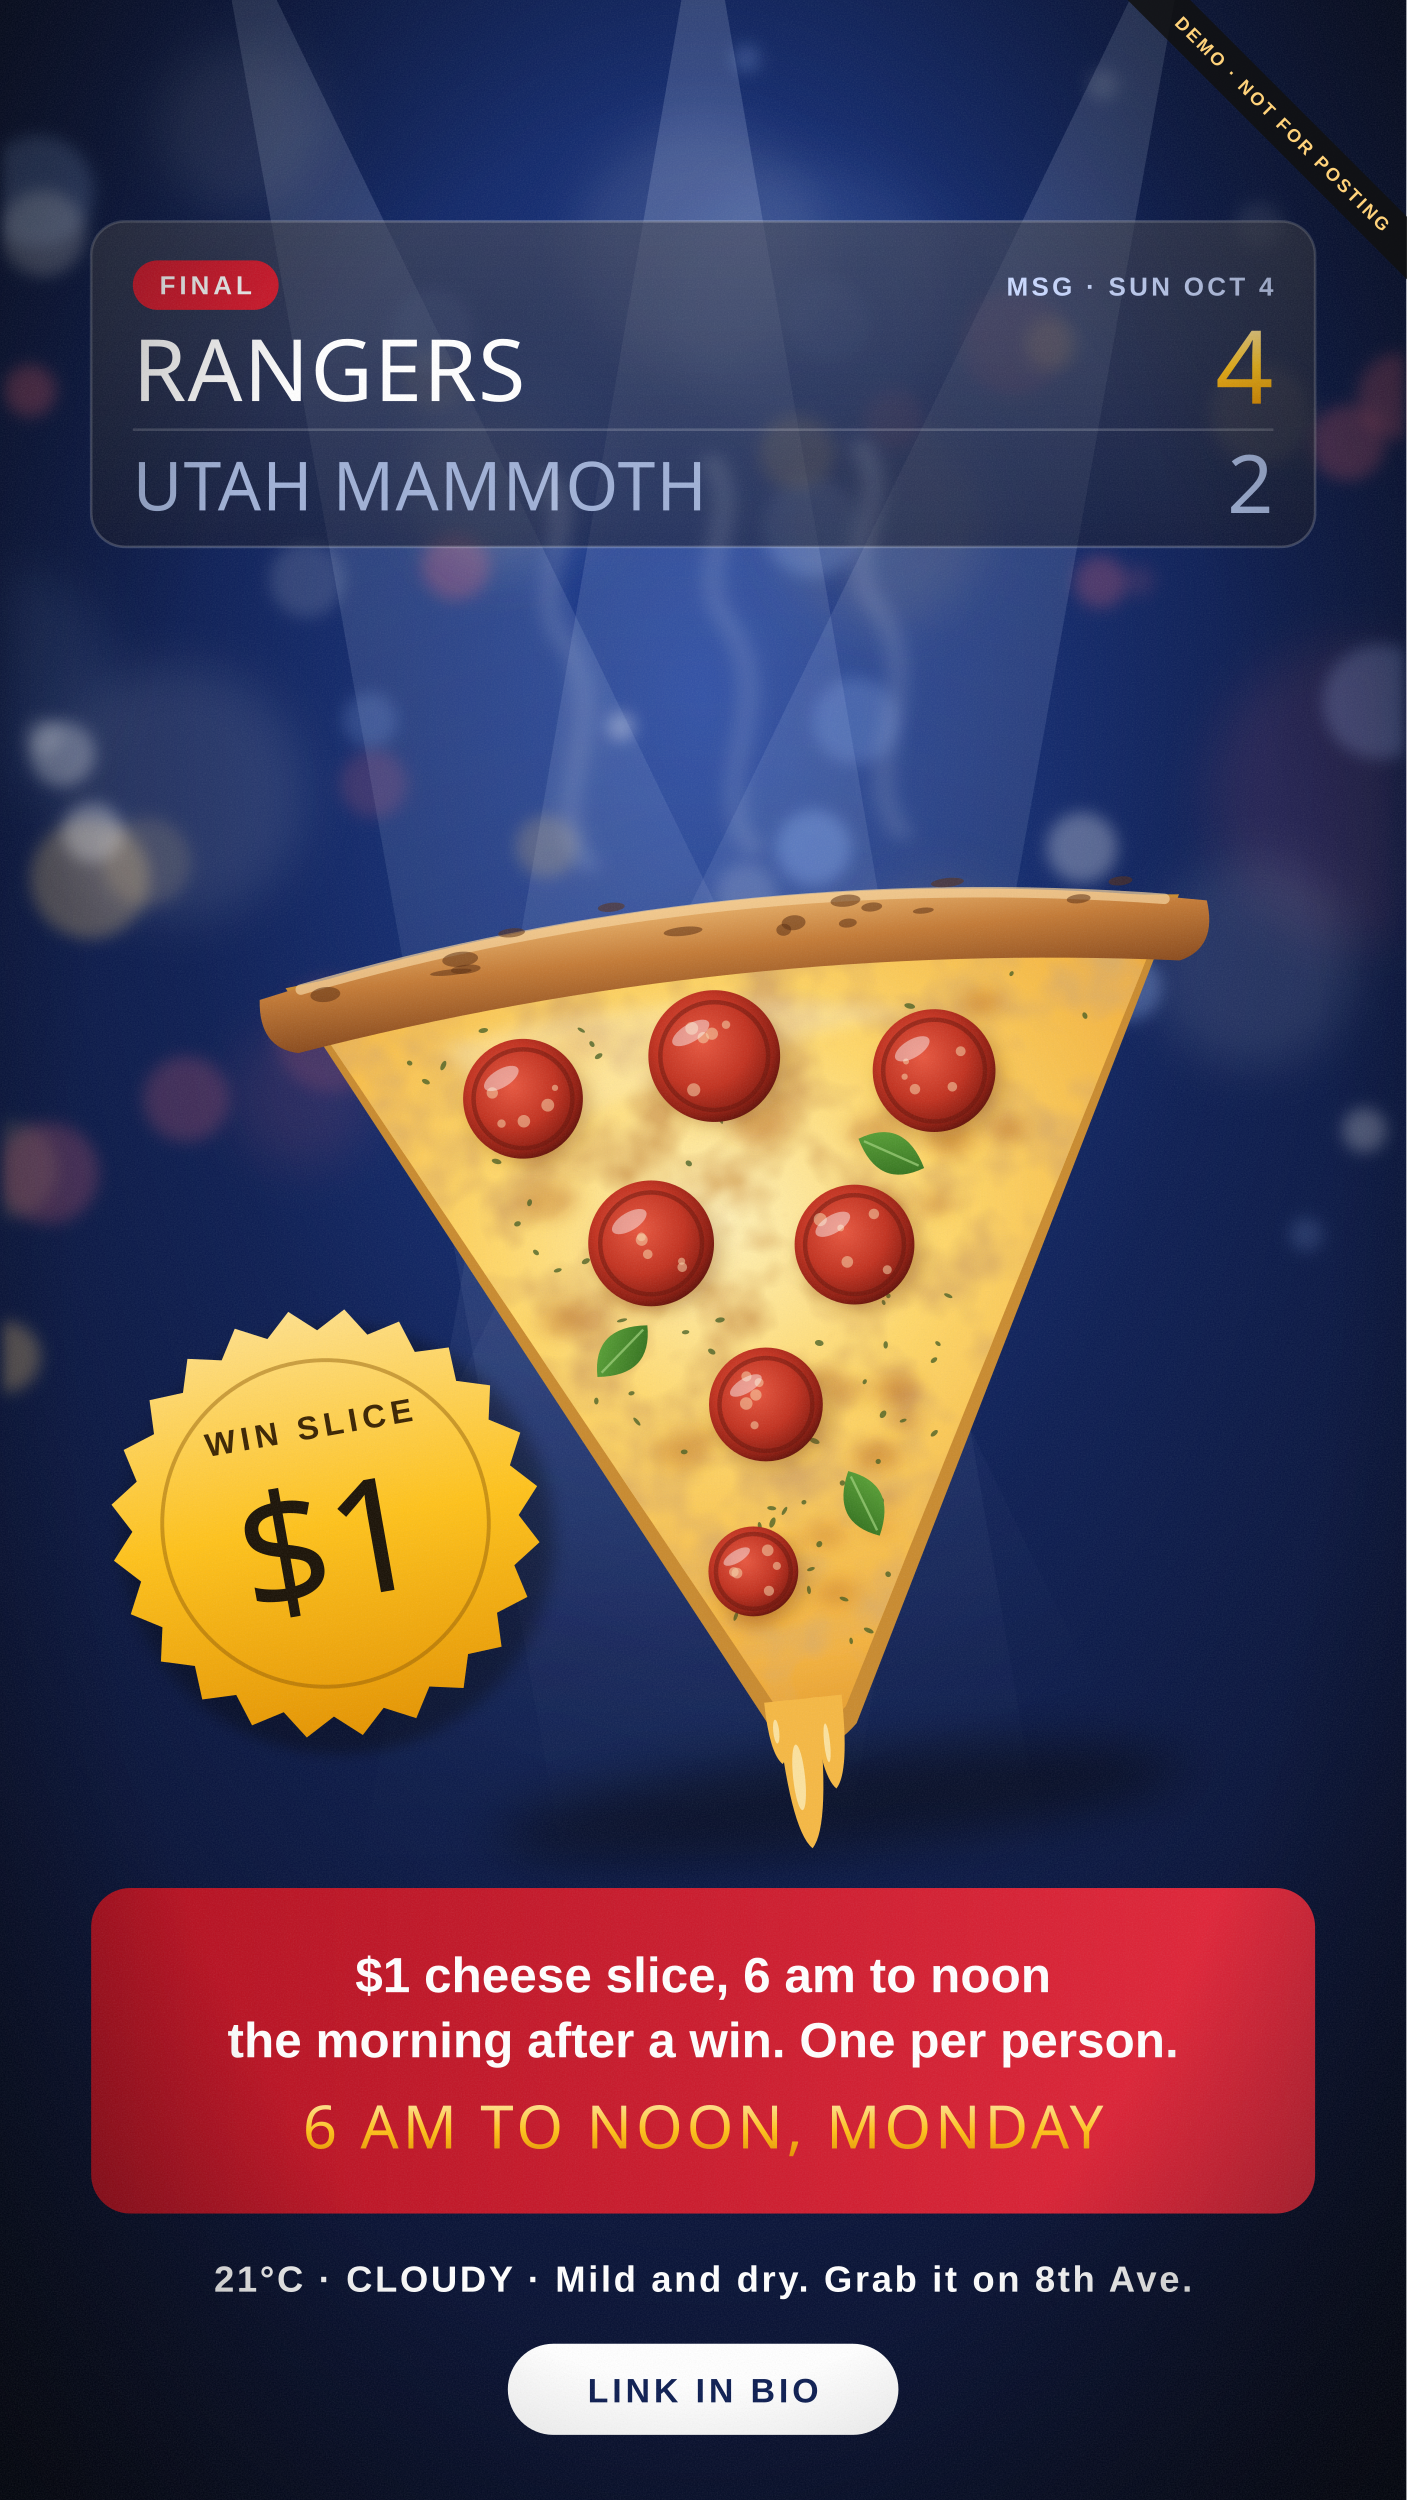
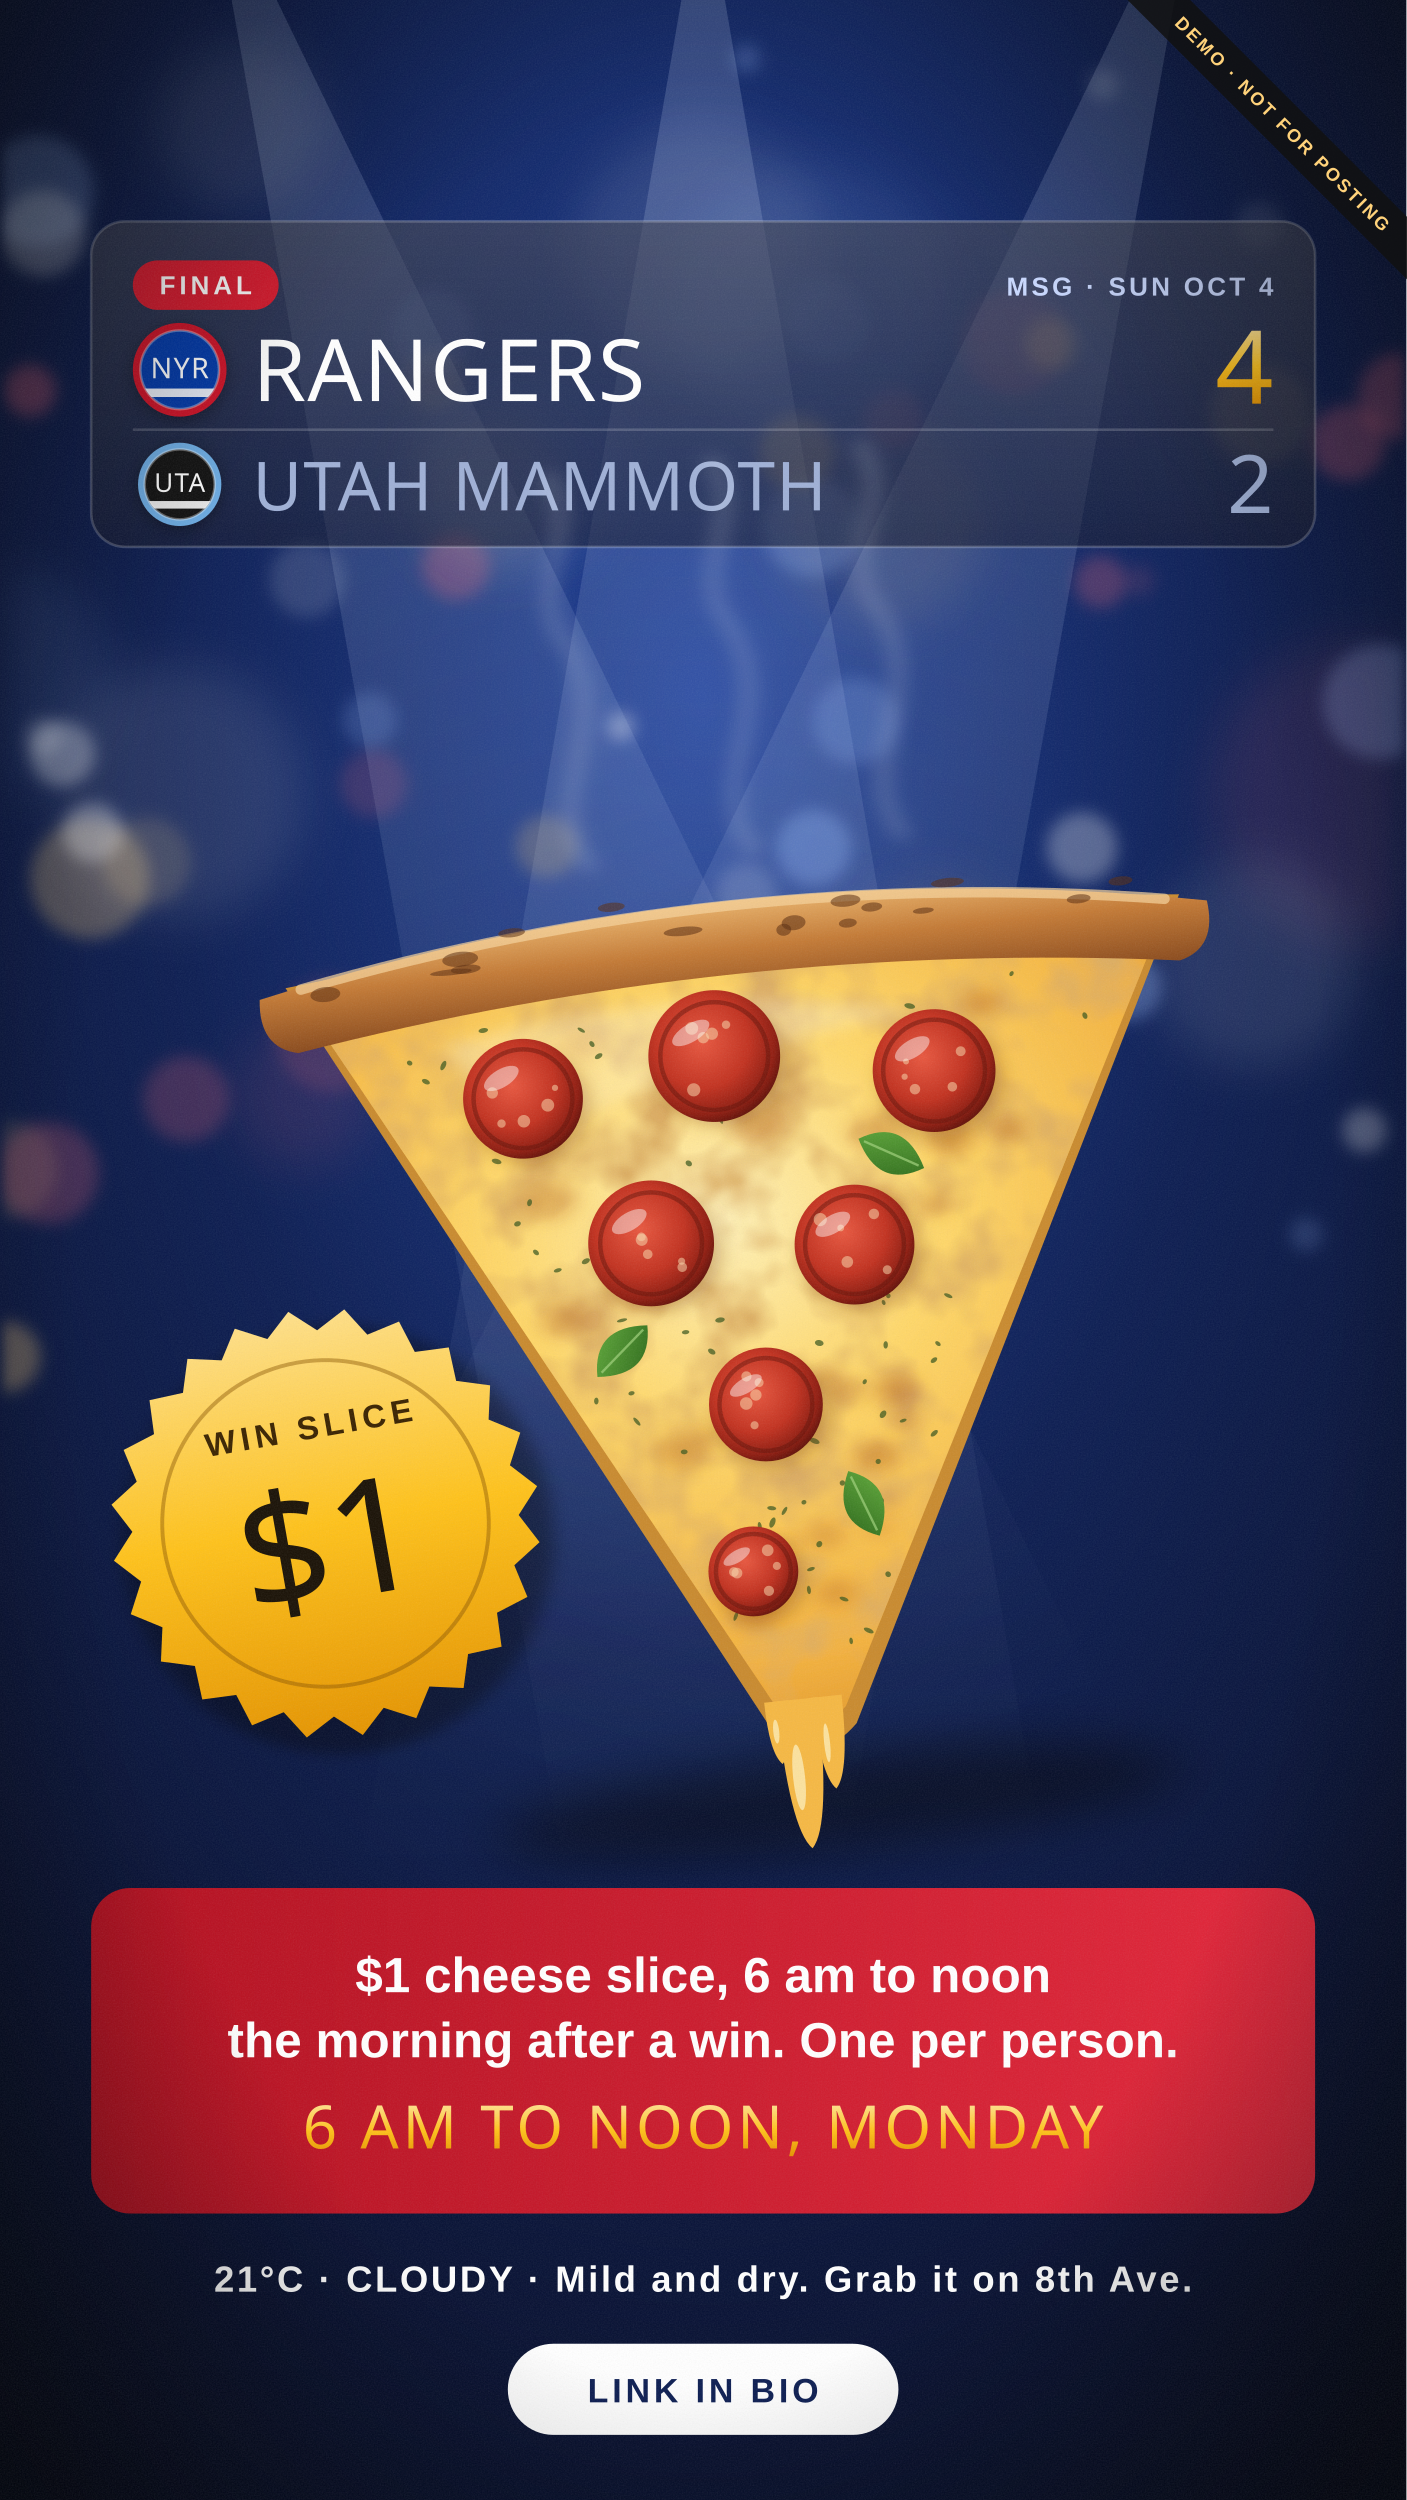
<svg xmlns="http://www.w3.org/2000/svg" viewBox="0 0 1080 1920" width="1080" height="1920">
  <style>@media (prefers-reduced-motion: no-preference){.drop{animation:drop 1s cubic-bezier(.2,.9,.3,1.15) both}.top{transform-box:fill-box;transform-origin:center;animation:land .45s cubic-bezier(.3,1.6,.5,1) both}.t0{animation-delay:1.00s}.t1{animation-delay:1.18s}.t2{animation-delay:1.36s}.t3{animation-delay:1.54s}.t4{animation-delay:1.72s}.t5{animation-delay:1.90s}.t6{animation-delay:2.08s}.b0{animation-delay:2.30s}.b1{animation-delay:2.45s}.b2{animation-delay:2.60s}.pop{animation:pop .6s 2.9s cubic-bezier(.3,1.6,.5,1) both, pulse 2.4s 3.6s ease-in-out infinite;transform-box:fill-box;transform-origin:center}.steam{animation:rise 3.2s ease-in-out infinite}.bk{animation:twinkle 3.5s ease-in-out infinite}.offer{animation:fadeup .7s 3.3s ease-out both}@keyframes drop{from{transform:translateY(-320px);opacity:0}to{transform:none;opacity:1}}@keyframes land{from{transform:translateY(-60px) scale(1.6);opacity:0}to{transform:none;opacity:1}}@keyframes pop{from{transform:scale(.3) rotate(-30deg);opacity:0}to{transform:none;opacity:1}}@keyframes pulse{0%,100%{transform:none}50%{transform:scale(1.06)}}@keyframes rise{0%{transform:translateY(20px);opacity:0}40%{opacity:1}100%{transform:translateY(-60px);opacity:0}}@keyframes twinkle{0%,100%{opacity:.12}50%{opacity:.4}}@keyframes fadeup{from{transform:translateY(40px);opacity:0}to{transform:none;opacity:1}}}</style>
  <defs>
    <radialGradient id="night" cx="50%" cy="28%" r="85%">
      <stop offset="0" stop-color="#1d3f9a" />
      <stop offset=".45" stop-color="#0c1d52" />
      <stop offset="1" stop-color="#03081c" />
    </radialGradient>
    <radialGradient id="vignette" cx="50%" cy="50%" r="75%">
      <stop offset=".6" stop-color="#000" stop-opacity="0" />
      <stop offset="1" stop-color="#000" stop-opacity=".65" />
    </radialGradient>
    <linearGradient id="beam" x1="0" y1="0" x2="0" y2="1">
      <stop offset="0" stop-color="#cfe0ff" stop-opacity=".35" />
      <stop offset="1" stop-color="#cfe0ff" stop-opacity="0" />
    </linearGradient>
    <filter id="blur18" x="-50%" y="-50%" width="200%" height="200%">
      <feGaussianBlur stdDeviation="18" />
    </filter>
    <filter id="blur6" x="-50%" y="-50%" width="200%" height="200%">
      <feGaussianBlur stdDeviation="6" />
    </filter>
    <filter id="grain" x="0" y="0" width="100%" height="100%">
      <feTurbulence type="fractalNoise" baseFrequency=".9" numOctaves="2" seed="3" result="n" />
      <feColorMatrix type="saturate" values="0" />
      <feComponentTransfer>
        <feFuncA type="linear" slope=".09" />
      </feComponentTransfer>
    </filter>
    <radialGradient id="cheese" cx="45%" cy="35%" r="75%">
      <stop offset="0" stop-color="#fff1b8" />
      <stop offset=".35" stop-color="#ffd768" />
      <stop offset=".75" stop-color="#f4b23d" />
      <stop offset="1" stop-color="#d98a22" />
    </radialGradient>
    <filter id="mottle" x="-10%" y="-10%" width="120%" height="120%">
      <feTurbulence type="fractalNoise" baseFrequency=".022" numOctaves="3" seed="11" result="t" />
      <feColorMatrix in="t" type="matrix" values="0 0 0 0 .72  0 0 0 0 .42  0 0 0 0 .12  0 0 0 -2.6 1.55" result="spots" />
      <feComposite in="spots" in2="SourceGraphic" operator="in" result="s" />
      <feMerge>
        <feMergeNode in="SourceGraphic" />
        <feMergeNode in="s" />
      </feMerge>
    </filter>
    <filter id="gloss" x="-10%" y="-10%" width="120%" height="120%">
      <feGaussianBlur in="SourceAlpha" stdDeviation="6" result="b" />
      <feSpecularLighting in="b" surfaceScale="5" specularConstant=".8" specularExponent="22" lighting-color="#fff6d8" result="spec">
        <fePointLight x="380" y="-200" z="420" />
      </feSpecularLighting>
      <feComposite in="spec" in2="SourceAlpha" operator="in" result="specIn" />
      <feComposite in="SourceGraphic" in2="specIn" operator="arithmetic" k1="0" k2="1" k3=".55" k4="0" />
    </filter>
    <radialGradient id="pep" cx="42%" cy="38%" r="65%">
      <stop offset="0" stop-color="#e8573f" />
      <stop offset=".55" stop-color="#c2311f" />
      <stop offset=".85" stop-color="#8f1c10" />
      <stop offset="1" stop-color="#5e0f07" />
    </radialGradient>
    <linearGradient id="basil" x1="0" y1="0" x2="1" y2="1">
      <stop offset="0" stop-color="#5fa83a" />
      <stop offset="1" stop-color="#2d6a1a" />
    </linearGradient>
    <linearGradient id="crust" x1="0" y1="0" x2="0" y2="1">
      <stop offset="0" stop-color="#e9b26a" />
      <stop offset=".45" stop-color="#c47a35" />
      <stop offset="1" stop-color="#8a4a1c" />
    </linearGradient>
    <linearGradient id="panel" x1="0" y1="0" x2="0" y2="1">
      <stop offset="0" stop-color="#ffffff" stop-opacity=".16" />
      <stop offset="1" stop-color="#ffffff" stop-opacity=".04" />
    </linearGradient>
    <linearGradient id="gold" x1="0" y1="0" x2="0" y2="1">
      <stop offset="0" stop-color="#ffe08a" />
      <stop offset=".5" stop-color="#ffc21a" />
      <stop offset="1" stop-color="#e59400" />
    </linearGradient>
    <linearGradient id="redband" x1="0" y1="0" x2="1" y2="0">
      <stop offset="0" stop-color="#b30f1f" />
      <stop offset="1" stop-color="#e3263a" />
    </linearGradient>
  </defs>
  <rect width="1080" height="1920" fill="url(#night)" />
  <polygon points="179.4,-10 209.4,-10 410.4,1440.0 -21.6,1440.0" fill="url(#beam)" opacity=".55" transform="rotate(-18 194.4 0)" />
  <polygon points="525.0,-10 555.0,-10 804.0,1440.0 276.0,1440.0" fill="url(#beam)" opacity=".55" transform="rotate(0 540.0 0)" />
  <polygon points="870.6,-10 900.6,-10 1101.6,1440.0 669.6,1440.0" fill="url(#beam)" opacity=".55" transform="rotate(18 885.6 0)" />
  <circle class="bk" style="animation-delay:1.2s" cx="236" cy="445" r="29" fill="#ffffff" opacity="0.14" filter="url(#blur6)" />
  <circle class="bk" style="animation-delay:2.7s" cx="1048" cy="868" r="17" fill="#ffffff" opacity="0.27" filter="url(#blur6)" />
  <circle class="bk" style="animation-delay:2.5s" cx="350" cy="435" r="26" fill="#ff6b7a" opacity="0.26" filter="url(#blur6)" />
  <circle class="bk" style="animation-delay:1.1s" cx="333" cy="292" r="24" fill="#ffd27a" opacity="0.14" filter="url(#blur6)" />
  <circle class="bk" style="animation-delay:1.3s" cx="4" cy="1042" r="27" fill="#ffd27a" opacity="0.31" filter="url(#blur6)" />
  <circle class="bk" style="animation-delay:1.1s" cx="875" cy="446" r="12" fill="#ff6b7a" opacity="0.12" filter="url(#blur6)" />
  <circle class="bk" style="animation-delay:1.9s" cx="477" cy="558" r="11" fill="#ffffff" opacity="0.33" filter="url(#blur6)" />
  <circle class="bk" style="animation-delay:2.3s" cx="339" cy="771" r="13" fill="#ffd27a" opacity="0.26" filter="url(#blur6)" />
  <circle class="bk" style="animation-delay:1.8s" cx="847" cy="65" r="12" fill="#ffffff" opacity="0.15" filter="url(#blur6)" />
  <circle class="bk" style="animation-delay:2.7s" cx="1060" cy="539" r="44" fill="#9cc0ff" opacity="0.27" filter="url(#blur6)" />
  <circle class="bk" style="animation-delay:1.8s" cx="779" cy="263" r="40" fill="#ff6b7a" opacity="0.14" filter="url(#blur6)" />
  <circle class="bk" style="animation-delay:0.4s" cx="968" cy="318" r="39" fill="#ffd27a" opacity="0.15" filter="url(#blur6)" />
  <circle class="bk" style="animation-delay:0.1s" cx="284" cy="553" r="21" fill="#9cc0ff" opacity="0.20" filter="url(#blur6)" />
  <circle class="bk" style="animation-delay:1.1s" cx="687" cy="321" r="22" fill="#ff6b7a" opacity="0.13" filter="url(#blur6)" />
  <circle class="bk" style="animation-delay:2.6s" cx="573" cy="686" r="23" fill="#ffffff" opacity="0.16" filter="url(#blur6)" />
  <circle class="bk" style="animation-delay:1.1s" cx="579" cy="910" r="37" fill="#ffd27a" opacity="0.35" filter="url(#blur6)" />
  <circle class="bk" style="animation-delay:1.3s" cx="624" cy="405" r="38" fill="#9cc0ff" opacity="0.25" filter="url(#blur6)" />
  <circle class="bk" style="animation-delay:0.9s" cx="1035" cy="340" r="29" fill="#ff6b7a" opacity="0.28" filter="url(#blur6)" />
  <circle class="bk" style="animation-delay:1.9s" cx="807" cy="264" r="20" fill="#ffd27a" opacity="0.23" filter="url(#blur6)" />
  <circle class="bk" style="animation-delay:2.0s" cx="967" cy="173" r="18" fill="#ffffff" opacity="0.11" filter="url(#blur6)" />
  <circle class="bk" style="animation-delay:1.6s" cx="612" cy="347" r="29" fill="#ffd27a" opacity="0.25" filter="url(#blur6)" />
  <circle class="bk" style="animation-delay:1.4s" cx="636" cy="246" r="32" fill="#9cc0ff" opacity="0.10" filter="url(#blur6)" />
  <circle class="bk" style="animation-delay:0.2s" cx="866" cy="758" r="26" fill="#9cc0ff" opacity="0.32" filter="url(#blur6)" />
  <circle class="bk" style="animation-delay:0.0s" cx="845" cy="447" r="20" fill="#ff6b7a" opacity="0.25" filter="url(#blur6)" />
  <circle class="bk" style="animation-delay:1.5s" cx="625" cy="651" r="29" fill="#9cc0ff" opacity="0.33" filter="url(#blur6)" />
  <circle class="bk" style="animation-delay:0.7s" cx="48" cy="579" r="25" fill="#ffffff" opacity="0.33" filter="url(#blur6)" />
  <circle class="bk" style="animation-delay:0.6s" cx="113" cy="662" r="34" fill="#ffd27a" opacity="0.15" filter="url(#blur6)" />
  <circle class="bk" style="animation-delay:2.4s" cx="657" cy="554" r="33" fill="#9cc0ff" opacity="0.23" filter="url(#blur6)" />
  <circle class="bk" style="animation-delay:2.2s" cx="69" cy="675" r="46" fill="#ffd27a" opacity="0.28" filter="url(#blur6)" />
  <circle class="bk" style="animation-delay:1.4s" cx="7" cy="898" r="37" fill="#ffd27a" opacity="0.14" filter="url(#blur6)" />
  <circle class="bk" style="animation-delay:0.4s" cx="1076" cy="304" r="33" fill="#ff6b7a" opacity="0.28" filter="url(#blur6)" />
  <circle class="bk" style="animation-delay:2.4s" cx="287" cy="602" r="26" fill="#ff6b7a" opacity="0.17" filter="url(#blur6)" />
  <circle class="bk" style="animation-delay:1.5s" cx="1003" cy="948" r="13" fill="#9cc0ff" opacity="0.17" filter="url(#blur6)" />
  <circle class="bk" style="animation-delay:2.2s" cx="255" cy="795" r="44" fill="#ff6b7a" opacity="0.15" filter="url(#blur6)" />
  <circle class="bk" style="animation-delay:2.6s" cx="420" cy="650" r="24" fill="#ffd27a" opacity="0.22" filter="url(#blur6)" />
  <circle class="bk" style="animation-delay:2.9s" cx="573" cy="45" r="11" fill="#9cc0ff" opacity="0.24" filter="url(#blur6)" />
  <circle class="bk" style="animation-delay:0.2s" cx="332" cy="254" r="32" fill="#9cc0ff" opacity="0.14" filter="url(#blur6)" />
  <circle class="bk" style="animation-delay:1.0s" cx="29" cy="147" r="43" fill="#9cc0ff" opacity="0.28" filter="url(#blur6)" />
  <circle class="bk" style="animation-delay:0.1s" cx="33" cy="179" r="33" fill="#ffffff" opacity="0.28" filter="url(#blur6)" />
  <circle class="bk" style="animation-delay:2.5s" cx="71" cy="639" r="23" fill="#ffffff" opacity="0.32" filter="url(#blur6)" />
  <circle class="bk" style="animation-delay:0.7s" cx="816" cy="762" r="24" fill="#9cc0ff" opacity="0.13" filter="url(#blur6)" />
  <circle class="bk" style="animation-delay:1.9s" cx="37" cy="901" r="39" fill="#ff6b7a" opacity="0.22" filter="url(#blur6)" />
  <circle class="bk" style="animation-delay:0.9s" cx="143" cy="844" r="33" fill="#ff6b7a" opacity="0.21" filter="url(#blur6)" />
  <circle class="bk" style="animation-delay:2.1s" cx="23" cy="300" r="20" fill="#ff6b7a" opacity="0.33" filter="url(#blur6)" />
  <circle class="bk" style="animation-delay:0.9s" cx="831" cy="651" r="27" fill="#ffffff" opacity="0.30" filter="url(#blur6)" />
  <circle class="bk" style="animation-delay:1.4s" cx="34" cy="566" r="14" fill="#ffffff" opacity="0.23" filter="url(#blur6)" />
  <circle cx="234" cy="841" r="56" fill="#ff6b7a" opacity=".10" filter="url(#blur18)" />
  <circle cx="184" cy="97" r="64" fill="#ffffff" opacity=".10" filter="url(#blur18)" />
  <circle cx="5" cy="520" r="84" fill="#9cc0ff" opacity=".10" filter="url(#blur18)" />
  <circle cx="1045" cy="608" r="117" fill="#ff6b7a" opacity=".10" filter="url(#blur18)" />
  <circle cx="624" cy="233" r="107" fill="#9cc0ff" opacity=".10" filter="url(#blur18)" />
  <circle cx="538" cy="191" r="95" fill="#ffffff" opacity=".10" filter="url(#blur18)" />
  <circle cx="530" cy="952" r="89" fill="#ffffff" opacity=".10" filter="url(#blur18)" />
  <circle cx="678" cy="403" r="78" fill="#ffd27a" opacity=".10" filter="url(#blur18)" />
  <circle cx="963" cy="740" r="80" fill="#ffffff" opacity=".10" filter="url(#blur18)" />
  <circle cx="402" cy="358" r="80" fill="#9cc0ff" opacity=".10" filter="url(#blur18)" />
  <circle cx="410" cy="860" r="66" fill="#ffd27a" opacity=".10" filter="url(#blur18)" />
  <circle cx="137" cy="609" r="98" fill="#ffffff" opacity=".10" filter="url(#blur18)" />
  <circle cx="376" cy="378" r="61" fill="#ffd27a" opacity=".10" filter="url(#blur18)" />
  <circle cx="715" cy="737" r="62" fill="#ffd27a" opacity=".10" filter="url(#blur18)" />
  <g transform="translate(70 170)">
    <rect width="940" height="250" rx="26" fill="#050a1e" opacity=".55" />
    <rect width="940" height="250" rx="26" fill="url(#panel)" stroke="#ffffff" stroke-opacity=".22" stroke-width="2" />
    <rect x="32" y="30" width="112" height="38" rx="19" fill="#d7192d" />
    <text x="88" y="56" text-anchor="middle" font-family="'Helvetica Neue', Arial, sans-serif" font-size="20" font-weight="800" letter-spacing="3" fill="#fff">FINAL</text>
    <text x="908" y="57" text-anchor="end" font-family="'Helvetica Neue', Arial, sans-serif" font-size="20" font-weight="700" letter-spacing="2.5" fill="#c9d8ff">MSG · SUN OCT 4</text>
-     <text x="32" y="138" font-family="Impact, 'Arial Black', sans-serif" font-size="66" letter-spacing="1" fill="#ffffff">RANGERS</text>
+     <g>
+       <circle cx="68" cy="117" r="36" fill="#000" opacity=".35" filter="url(#blur6)" />
+       <circle cx="68" cy="114" r="36" fill="#CE1126" />
+       <circle cx="68" cy="114" r="30.2" fill="#0038A8" />
+       <clipPath id="clipNYR">
+         <circle cx="68" cy="114" r="30.2" />
+       </clipPath>
+       <rect x="32" y="128.4" width="72" height="6.5" fill="#ffffff" opacity=".9" clip-path="url(#clipNYR)" />
+       <circle cx="68" cy="114" r="30.2" fill="none" stroke="#fff" stroke-opacity=".35" stroke-width="2" />
+       <text x="68" y="120.5" text-anchor="middle" font-family="Impact, 'Arial Black', sans-serif" font-size="22" letter-spacing="1" fill="#fff">NYR</text>
+     </g>
+     <text x="124" y="138" font-family="Impact, 'Arial Black', sans-serif" font-size="66" letter-spacing="1" fill="#ffffff">RANGERS</text>
    <text x="908" y="140" text-anchor="end" font-family="Impact, 'Arial Black', sans-serif" font-size="78" fill="url(#gold)">4</text>
    <line x1="32" y1="160" x2="908" y2="160" stroke="#fff" stroke-opacity=".18" stroke-width="2" />
-     <text x="32" y="222" font-family="Impact, 'Arial Black', sans-serif" font-size="52" letter-spacing="1" fill="#9fb0d6">UTAH MAMMOTH</text>
+     <g>
+       <circle cx="68" cy="205" r="32" fill="#000" opacity=".35" filter="url(#blur6)" />
+       <circle cx="68" cy="202" r="32" fill="#6CACE4" />
+       <circle cx="68" cy="202" r="26.9" fill="#111111" />
+       <clipPath id="clipUTA">
+         <circle cx="68" cy="202" r="26.9" />
+       </clipPath>
+       <rect x="36" y="214.8" width="64" height="5.8" fill="#ffffff" opacity=".9" clip-path="url(#clipUTA)" />
+       <circle cx="68" cy="202" r="26.9" fill="none" stroke="#fff" stroke-opacity=".35" stroke-width="2" />
+       <text x="68" y="207.8" text-anchor="middle" font-family="Impact, 'Arial Black', sans-serif" font-size="20" letter-spacing="1" fill="#fff">UTA</text>
+     </g>
+     <text x="124" y="222" font-family="Impact, 'Arial Black', sans-serif" font-size="52" letter-spacing="1" fill="#9fb0d6">UTAH MAMMOTH</text>
    <text x="908" y="224" text-anchor="end" font-family="Impact, 'Arial Black', sans-serif" font-size="62" fill="#9fb0d6">2</text>
  </g>
  <g class="drop">
    <g transform="translate(560 700) rotate(-6) scale(1.15)">
      <ellipse cx="10" cy="600" rx="230" ry="34" fill="#000" opacity=".45" filter="url(#blur18)" />
      <path d="M-300,20 Q0,-10 300,20 L28,548 Q0,575 -28,548 Z" fill="#c98a2e" />
      <path d="M-288,34 Q0,8 288,34 L22,536 Q0,556 -22,536 Z" fill="url(#cheese)" filter="url(#mottle)" />
      <ellipse cx="-51" cy="346" rx="9" ry="6" fill="#b8661c" opacity="0.35" filter="url(#blur6)" />
      <ellipse cx="44" cy="327" rx="13" ry="9" fill="#b8661c" opacity="0.33" filter="url(#blur6)" />
      <ellipse cx="60" cy="372" rx="15" ry="10" fill="#b8661c" opacity="0.47" filter="url(#blur6)" />
      <ellipse cx="24" cy="460" rx="14" ry="10" fill="#b8661c" opacity="0.35" filter="url(#blur6)" />
      <ellipse cx="170" cy="164" rx="10" ry="7" fill="#b8661c" opacity="0.54" filter="url(#blur6)" />
      <ellipse cx="-33" cy="468" rx="15" ry="11" fill="#b8661c" opacity="0.31" filter="url(#blur6)" />
      <ellipse cx="-142" cy="130" rx="10" ry="7" fill="#b8661c" opacity="0.34" filter="url(#blur6)" />
      <ellipse cx="-140" cy="180" rx="19" ry="13" fill="#b8661c" opacity="0.33" filter="url(#blur6)" />
      <ellipse cx="-5" cy="424" rx="6" ry="4" fill="#b8661c" opacity="0.51" filter="url(#blur6)" />
      <ellipse cx="-83" cy="245" rx="20" ry="14" fill="#b8661c" opacity="0.34" filter="url(#blur6)" />
      <ellipse cx="-109" cy="79" rx="16" ry="11" fill="#b8661c" opacity="0.25" filter="url(#blur6)" />
      <ellipse cx="131" cy="167" rx="16" ry="11" fill="#b8661c" opacity="0.43" filter="url(#blur6)" />
      <ellipse cx="77" cy="329" rx="15" ry="11" fill="#b8661c" opacity="0.45" filter="url(#blur6)" />
      <ellipse cx="20" cy="421" rx="14" ry="10" fill="#b8661c" opacity="0.32" filter="url(#blur6)" />
      <ellipse cx="-147" cy="143" rx="12" ry="8" fill="#b8661c" opacity="0.33" filter="url(#blur6)" />
      <ellipse cx="81" cy="350" rx="9" ry="7" fill="#b8661c" opacity="0.37" filter="url(#blur6)" />
      <ellipse cx="-69" cy="355" rx="18" ry="13" fill="#b8661c" opacity="0.39" filter="url(#blur6)" />
      <ellipse cx="161" cy="78" rx="13" ry="9" fill="#b8661c" opacity="0.45" filter="url(#blur6)" />
      <ellipse cx="56" cy="419" rx="11" ry="7" fill="#b8661c" opacity="0.25" filter="url(#blur6)" />
      <ellipse cx="64" cy="403" rx="7" ry="5" fill="#b8661c" opacity="0.33" filter="url(#blur6)" />
      <ellipse cx="82" cy="157" rx="19" ry="14" fill="#b8661c" opacity="0.31" filter="url(#blur6)" />
      <ellipse cx="115" cy="209" rx="12" ry="9" fill="#b8661c" opacity="0.31" filter="url(#blur6)" />
      <ellipse cx="-138" cy="260" rx="17" ry="12" fill="#b8661c" opacity="0.36" filter="url(#blur6)" />
      <ellipse cx="81" cy="207" rx="12" ry="9" fill="#b8661c" opacity="0.55" filter="url(#blur6)" />
      <ellipse cx="5" cy="144" rx="19" ry="13" fill="#b8661c" opacity="0.47" filter="url(#blur6)" />
      <ellipse cx="32" cy="316" rx="10" ry="7" fill="#b8661c" opacity="0.36" filter="url(#blur6)" />
      <path d="M-288,34 Q0,8 288,34 L22,536 Q0,556 -22,536 Z" fill="#fff" opacity=".0" filter="url(#gloss)" />
      <path d="M-200,70 Q-40,40 120,80 Q-20,90 -150,140 Z" fill="#fff7d6" opacity=".35" filter="url(#blur6)" />
      <ellipse cx="-200.6" cy="82.4" rx="3.4" ry="1.6" fill="#3f5a1e" opacity=".75" transform="rotate(121 -200.6 82.4)" />
      <ellipse cx="-98.5" cy="313.2" rx="2.1" ry="1.4" fill="#3f5a1e" opacity=".75" transform="rotate(172 -98.5 313.2)" />
      <ellipse cx="42.5" cy="487.3" rx="3.5" ry="1.5" fill="#3f5a1e" opacity=".75" transform="rotate(30 42.5 487.3)" />
      <ellipse cx="-44.8" cy="468.6" rx="3.2" ry="1.2" fill="#3f5a1e" opacity=".75" transform="rotate(116 -44.8 468.6)" />
      <ellipse cx="60.6" cy="375.7" rx="1.8" ry="1.7" fill="#3f5a1e" opacity=".75" transform="rotate(150 60.6 375.7)" />
      <ellipse cx="-13.9" cy="408.9" rx="3.6" ry="1.8" fill="#3f5a1e" opacity=".75" transform="rotate(117 -13.9 408.9)" />
      <ellipse cx="-5.1" cy="402.0" rx="3.1" ry="1.2" fill="#3f5a1e" opacity=".75" transform="rotate(127 -5.1 402.0)" />
      <ellipse cx="99.8" cy="360.9" rx="2.9" ry="1.5" fill="#3f5a1e" opacity=".75" transform="rotate(145 99.8 360.9)" />
      <ellipse cx="-22.6" cy="410.5" rx="2.9" ry="1.3" fill="#3f5a1e" opacity=".75" transform="rotate(87 -22.6 410.5)" />
      <ellipse cx="-96.9" cy="332.4" rx="3.4" ry="1.2" fill="#3f5a1e" opacity=".75" transform="rotate(55 -96.9 332.4)" />
      <ellipse cx="-138.9" cy="226.4" rx="2.7" ry="1.3" fill="#3f5a1e" opacity=".75" transform="rotate(170 -138.9 226.4)" />
      <ellipse cx="-42.3" cy="291.1" rx="2.7" ry="1.7" fill="#3f5a1e" opacity=".75" transform="rotate(38 -42.3 291.1)" />
      <ellipse cx="-96.8" cy="87.0" rx="2.8" ry="1.6" fill="#3f5a1e" opacity=".75" transform="rotate(154 -96.8 87.0)" />
      <ellipse cx="-20.2" cy="137.6" rx="3.1" ry="1.2" fill="#3f5a1e" opacity=".75" transform="rotate(72 -20.2 137.6)" />
      <ellipse cx="29.7" cy="292.9" rx="2.9" ry="2.0" fill="#3f5a1e" opacity=".75" transform="rotate(16 29.7 292.9)" />
      <ellipse cx="5.6" cy="456.2" rx="2.8" ry="1.3" fill="#3f5a1e" opacity=".75" transform="rotate(89 5.6 456.2)" />
      <ellipse cx="-171.9" cy="149.8" rx="3.3" ry="1.7" fill="#3f5a1e" opacity=".75" transform="rotate(21 -171.9 149.8)" />
      <ellipse cx="-36.3" cy="107.7" rx="3.2" ry="1.5" fill="#3f5a1e" opacity=".75" transform="rotate(100 -36.3 107.7)" />
      <ellipse cx="118.7" cy="270.5" rx="3.0" ry="1.2" fill="#3f5a1e" opacity=".75" transform="rotate(30 118.7 270.5)" />
      <ellipse cx="57.2" cy="321.8" rx="1.8" ry="1.3" fill="#3f5a1e" opacity=".75" transform="rotate(125 57.2 321.8)" />
      <ellipse cx="-58.3" cy="276.4" rx="2.5" ry="1.4" fill="#3f5a1e" opacity=".75" transform="rotate(180 -58.3 276.4)" />
      <ellipse cx="-67.6" cy="355.8" rx="2.3" ry="1.6" fill="#3f5a1e" opacity=".75" transform="rotate(4 -67.6 355.8)" />
      <ellipse cx="113.3" cy="75.4" rx="3.6" ry="1.8" fill="#3f5a1e" opacity=".75" transform="rotate(17 113.3 75.4)" />
      <ellipse cx="75.3" cy="270.5" rx="1.8" ry="1.2" fill="#3f5a1e" opacity=".75" transform="rotate(75 75.3 270.5)" />
      <ellipse cx="-180.3" cy="111.5" rx="2.9" ry="1.3" fill="#3f5a1e" opacity=".75" transform="rotate(140 -180.3 111.5)" />
      <ellipse cx="108.5" cy="301.6" rx="2.1" ry="1.3" fill="#3f5a1e" opacity=".75" transform="rotate(45 108.5 301.6)" />
      <ellipse cx="-100.4" cy="78.5" rx="2.2" ry="1.5" fill="#3f5a1e" opacity=".75" transform="rotate(60 -100.4 78.5)" />
      <ellipse cx="30.1" cy="493.0" rx="2.2" ry="1.2" fill="#3f5a1e" opacity=".75" transform="rotate(89 30.1 493.0)" />
      <ellipse cx="-137.9" cy="107.5" rx="3.0" ry="1.1" fill="#3f5a1e" opacity=".75" transform="rotate(175 -137.9 107.5)" />
      <ellipse cx="229.0" cy="94.0" rx="2.3" ry="1.6" fill="#3f5a1e" opacity=".75" transform="rotate(73 229.0 94.0)" />
      <ellipse cx="-25.9" cy="310.4" rx="1.7" ry="1.0" fill="#3f5a1e" opacity=".75" transform="rotate(148 -25.9 310.4)" />
      <ellipse cx="78.9" cy="266.4" rx="1.6" ry="1.5" fill="#3f5a1e" opacity=".75" transform="rotate(98 78.9 266.4)" />
      <ellipse cx="-119.6" cy="222.3" rx="2.9" ry="1.7" fill="#3f5a1e" opacity=".75" transform="rotate(158 -119.6 222.3)" />
      <ellipse cx="-213.3" cy="91.9" rx="2.8" ry="1.6" fill="#3f5a1e" opacity=".75" transform="rotate(31 -213.3 91.9)" />
      <ellipse cx="80.0" cy="350.3" rx="2.4" ry="1.1" fill="#3f5a1e" opacity=".75" transform="rotate(167 80.0 350.3)" />
      <ellipse cx="183.2" cy="61.0" rx="1.8" ry="1.3" fill="#3f5a1e" opacity=".75" transform="rotate(128 183.2 61.0)" />
      <ellipse cx="-41.7" cy="438.8" rx="1.6" ry="1.0" fill="#3f5a1e" opacity=".75" transform="rotate(102 -41.7 438.8)" />
      <ellipse cx="104.7" cy="312.3" rx="2.5" ry="1.5" fill="#3f5a1e" opacity=".75" transform="rotate(148 104.7 312.3)" />
      <ellipse cx="-13.4" cy="399.3" rx="3.0" ry="1.4" fill="#3f5a1e" opacity=".75" transform="rotate(12 -13.4 399.3)" />
      <ellipse cx="19.7" cy="357.6" rx="3.6" ry="1.7" fill="#3f5a1e" opacity=".75" transform="rotate(28 19.7 357.6)" />
      <ellipse cx="8.4" cy="397.6" rx="1.7" ry="1.5" fill="#3f5a1e" opacity=".75" transform="rotate(161 8.4 397.6)" />
      <ellipse cx="-17.0" cy="334.0" rx="1.5" ry="1.7" fill="#3f5a1e" opacity=".75" transform="rotate(178 -17.0 334.0)" />
      <ellipse cx="-37.8" cy="437.0" rx="1.8" ry="1.5" fill="#3f5a1e" opacity=".75" transform="rotate(50 -37.8 437.0)" />
      <ellipse cx="-12.6" cy="308.2" rx="3.1" ry="1.9" fill="#3f5a1e" opacity=".75" transform="rotate(66 -12.6 308.2)" />
      <ellipse cx="35.3" cy="387.5" rx="1.8" ry="1.8" fill="#3f5a1e" opacity=".75" transform="rotate(53 35.3 387.5)" />
      <ellipse cx="-0.5" cy="303.1" rx="2.9" ry="1.9" fill="#3f5a1e" opacity=".75" transform="rotate(164 -0.5 303.1)" />
      <ellipse cx="-222.8" cy="78.4" rx="1.6" ry="1.9" fill="#3f5a1e" opacity=".75" transform="rotate(124 -222.8 78.4)" />
      <ellipse cx="-26.2" cy="330.1" rx="2.2" ry="1.6" fill="#3f5a1e" opacity=".75" transform="rotate(172 -26.2 330.1)" />
      <ellipse cx="15.7" cy="426.5" rx="2.2" ry="1.9" fill="#3f5a1e" opacity=".75" transform="rotate(131 15.7 426.5)" />
      <ellipse cx="-99.7" cy="264.1" rx="3.5" ry="1.1" fill="#3f5a1e" opacity=".75" transform="rotate(172 -99.7 264.1)" />
      <ellipse cx="129.4" cy="128.0" rx="2.5" ry="1.8" fill="#3f5a1e" opacity=".75" transform="rotate(81 129.4 128.0)" />
      <ellipse cx="97.6" cy="176.0" rx="2.2" ry="1.3" fill="#3f5a1e" opacity=".75" transform="rotate(112 97.6 176.0)" />
      <ellipse cx="67.1" cy="344.7" rx="2.8" ry="1.9" fill="#3f5a1e" opacity=".75" transform="rotate(131 67.1 344.7)" />
      <ellipse cx="-171.6" cy="61.9" rx="3.2" ry="1.6" fill="#3f5a1e" opacity=".75" transform="rotate(176 -171.6 61.9)" />
      <ellipse cx="-44.4" cy="164.5" rx="2.3" ry="1.8" fill="#3f5a1e" opacity=".75" transform="rotate(42 -44.4 164.5)" />
      <ellipse cx="57.9" cy="255.8" rx="2.2" ry="1.3" fill="#3f5a1e" opacity=".75" transform="rotate(28 57.9 255.8)" />
      <ellipse cx="28.3" cy="464.7" rx="3.1" ry="1.3" fill="#3f5a1e" opacity=".75" transform="rotate(25 28.3 464.7)" />
      <ellipse cx="59.3" cy="451.3" rx="1.8" ry="2.0" fill="#3f5a1e" opacity=".75" transform="rotate(144 59.3 451.3)" />
      <ellipse cx="73.7" cy="298.8" rx="2.5" ry="1.5" fill="#3f5a1e" opacity=".75" transform="rotate(97 73.7 298.8)" />
      <ellipse cx="-34.6" cy="270.7" rx="3.2" ry="1.7" fill="#3f5a1e" opacity=".75" transform="rotate(177 -34.6 270.7)" />
      <ellipse cx="-162.4" cy="192.7" rx="2.3" ry="1.7" fill="#3f5a1e" opacity=".75" transform="rotate(167 -162.4 192.7)" />
      <ellipse cx="-122.4" cy="315.9" rx="2.3" ry="1.5" fill="#3f5a1e" opacity=".75" transform="rotate(97 -122.4 315.9)" />
      <ellipse cx="-152.1" cy="213.0" rx="2.3" ry="1.5" fill="#3f5a1e" opacity=".75" transform="rotate(47 -152.1 213.0)" />
      <ellipse cx="-25.9" cy="425.8" rx="2.6" ry="1.2" fill="#3f5a1e" opacity=".75" transform="rotate(38 -25.9 425.8)" />
      <ellipse cx="140.5" cy="96.0" rx="2.1" ry="1.6" fill="#3f5a1e" opacity=".75" transform="rotate(65 140.5 96.0)" />
      <ellipse cx="59.8" cy="401.9" rx="2.0" ry="1.9" fill="#3f5a1e" opacity=".75" transform="rotate(89 59.8 401.9)" />
      <ellipse cx="-16.8" cy="440.5" rx="2.5" ry="1.1" fill="#3f5a1e" opacity=".75" transform="rotate(57 -16.8 440.5)" />
      <ellipse cx="-106.5" cy="68.5" rx="2.8" ry="1.1" fill="#3f5a1e" opacity=".75" transform="rotate(37 -106.5 68.5)" />
      <ellipse cx="8.4" cy="442.5" rx="2.7" ry="1.2" fill="#3f5a1e" opacity=".75" transform="rotate(167 8.4 442.5)" />
      <ellipse cx="-152.9" cy="179.5" rx="2.4" ry="1.6" fill="#3f5a1e" opacity=".75" transform="rotate(110 -152.9 179.5)" />
      <g class="top t0">
        <ellipse cx="-146" cy="117" rx="40" ry="37" fill="#7a3a0c" opacity=".35" filter="url(#blur6)" />
        <circle cx="-150" cy="110" r="40" fill="url(#pep)" />
        <circle cx="-150" cy="110" r="33" fill="none" stroke="#5e0f07" stroke-width="3" opacity=".45" />
        <circle cx="-166" cy="125" r="2.8" fill="#f7d3a8" opacity=".55" />
        <circle cx="-128" cy="105" r="2.1" fill="#f7d3a8" opacity=".55" />
        <circle cx="-170" cy="104" r="3.8" fill="#f7d3a8" opacity=".55" />
        <circle cx="-151" cy="125" r="4.2" fill="#f7d3a8" opacity=".55" />
        <circle cx="-134" cy="116" r="4.3" fill="#f7d3a8" opacity=".55" />
        <ellipse cx="-163" cy="95" rx="13" ry="6" fill="#fff" opacity=".45" transform="rotate(-25 -163 95)" />
      </g>
      <g class="top t1">
        <ellipse cx="-16" cy="102" rx="44" ry="40" fill="#7a3a0c" opacity=".35" filter="url(#blur6)" />
        <circle cx="-20" cy="95" r="44" fill="url(#pep)" />
        <circle cx="-20" cy="95" r="36" fill="none" stroke="#5e0f07" stroke-width="3" opacity=".45" />
        <circle cx="-10" cy="75" r="2.8" fill="#f7d3a8" opacity=".55" />
        <circle cx="-33" cy="75" r="4.3" fill="#f7d3a8" opacity=".55" />
        <circle cx="-20" cy="80" r="4.1" fill="#f7d3a8" opacity=".55" />
        <circle cx="-26" cy="82" r="3.8" fill="#f7d3a8" opacity=".55" />
        <circle cx="-36" cy="116" r="4.4" fill="#f7d3a8" opacity=".55" />
        <ellipse cx="-34" cy="78" rx="14" ry="6" fill="#fff" opacity=".45" transform="rotate(-25 -34 78)" />
      </g>
      <g class="top t2">
        <ellipse cx="129" cy="127" rx="41" ry="38" fill="#7a3a0c" opacity=".35" filter="url(#blur6)" />
        <circle cx="125" cy="120" r="41" fill="url(#pep)" />
        <circle cx="125" cy="120" r="34" fill="none" stroke="#5e0f07" stroke-width="3" opacity=".45" />
        <circle cx="105" cy="122" r="2.1" fill="#f7d3a8" opacity=".55" />
        <circle cx="144" cy="109" r="3.3" fill="#f7d3a8" opacity=".55" />
        <circle cx="136" cy="132" r="3.2" fill="#f7d3a8" opacity=".55" />
        <circle cx="107" cy="112" r="2.0" fill="#f7d3a8" opacity=".55" />
        <circle cx="111" cy="131" r="3.5" fill="#f7d3a8" opacity=".55" />
        <ellipse cx="112" cy="104" rx="13" ry="6" fill="#fff" opacity=".45" transform="rotate(-25 112 104)" />
      </g>
      <g class="top t3">
        <ellipse cx="-71" cy="222" rx="42" ry="39" fill="#7a3a0c" opacity=".35" filter="url(#blur6)" />
        <circle cx="-75" cy="215" r="42" fill="url(#pep)" />
        <circle cx="-75" cy="215" r="34" fill="none" stroke="#5e0f07" stroke-width="3" opacity=".45" />
        <circle cx="-78" cy="222" r="3.2" fill="#f7d3a8" opacity=".55" />
        <circle cx="-81" cy="210" r="2.9" fill="#f7d3a8" opacity=".55" />
        <circle cx="-81" cy="212" r="4.0" fill="#f7d3a8" opacity=".55" />
        <circle cx="-56" cy="233" r="3.2" fill="#f7d3a8" opacity=".55" />
        <circle cx="-56" cy="229" r="2.4" fill="#f7d3a8" opacity=".55" />
        <ellipse cx="-88" cy="199" rx="13" ry="6" fill="#fff" opacity=".45" transform="rotate(-25 -88 199)" />
      </g>
      <g class="top t4">
        <ellipse cx="64" cy="237" rx="40" ry="37" fill="#7a3a0c" opacity=".35" filter="url(#blur6)" />
        <circle cx="60" cy="230" r="40" fill="url(#pep)" />
        <circle cx="60" cy="230" r="33" fill="none" stroke="#5e0f07" stroke-width="3" opacity=".45" />
        <circle cx="75" cy="211" r="3.5" fill="#f7d3a8" opacity=".55" />
        <circle cx="54" cy="241" r="3.9" fill="#f7d3a8" opacity=".55" />
        <circle cx="80" cy="249" r="3.0" fill="#f7d3a8" opacity=".55" />
        <circle cx="39" cy="211" r="4.4" fill="#f7d3a8" opacity=".55" />
        <circle cx="52" cy="218" r="2.3" fill="#f7d3a8" opacity=".55" />
        <ellipse cx="47" cy="215" rx="13" ry="6" fill="#fff" opacity=".45" transform="rotate(-25 47 215)" />
      </g>
      <g class="top t5">
        <ellipse cx="-6" cy="337" rx="38" ry="35" fill="#7a3a0c" opacity=".35" filter="url(#blur6)" />
        <circle cx="-10" cy="330" r="38" fill="url(#pep)" />
        <circle cx="-10" cy="330" r="31" fill="none" stroke="#5e0f07" stroke-width="3" opacity=".45" />
        <circle cx="-16" cy="323" r="3.8" fill="#f7d3a8" opacity=".55" />
        <circle cx="-23" cy="328" r="4.2" fill="#f7d3a8" opacity=".55" />
        <circle cx="-13" cy="315" r="3.0" fill="#f7d3a8" opacity=".55" />
        <circle cx="-21" cy="310" r="3.4" fill="#f7d3a8" opacity=".55" />
        <circle cx="-19" cy="343" r="2.7" fill="#f7d3a8" opacity=".55" />
        <ellipse cx="-22" cy="316" rx="12" ry="5" fill="#fff" opacity=".45" transform="rotate(-25 -22 316)" />
      </g>
      <g class="top t6">
        <ellipse cx="-26" cy="447" rx="30" ry="28" fill="#7a3a0c" opacity=".35" filter="url(#blur6)" />
        <circle cx="-30" cy="440" r="30" fill="url(#pep)" />
        <circle cx="-30" cy="440" r="25" fill="none" stroke="#5e0f07" stroke-width="3" opacity=".45" />
        <circle cx="-43" cy="439" r="3.2" fill="#f7d3a8" opacity=".55" />
        <circle cx="-41" cy="440" r="3.6" fill="#f7d3a8" opacity=".55" />
        <circle cx="-21" cy="454" r="3.4" fill="#f7d3a8" opacity=".55" />
        <circle cx="-19" cy="427" r="3.9" fill="#f7d3a8" opacity=".55" />
        <circle cx="-14" cy="438" r="2.7" fill="#f7d3a8" opacity=".55" />
        <ellipse cx="-40" cy="429" rx="10" ry="4" fill="#fff" opacity=".45" transform="rotate(-25 -40 429)" />
      </g>
      <g class="top b0">
        <path d="M70,160 q22,-26 48,0 q-22,26 -48,0 z" fill="url(#basil)" transform="rotate(30 70 160)" />
        <path d="M74,160 l40,0" stroke="#9fd17a" stroke-width="1.6" opacity=".7" transform="rotate(30 70 160)" />
      </g>
      <g class="top b1">
        <path d="M-120,300 q22,-26 48,0 q-22,26 -48,0 z" fill="url(#basil)" transform="rotate(-40 -120 300)" />
        <path d="M-116,300 l40,0" stroke="#9fd17a" stroke-width="1.6" opacity=".7" transform="rotate(-40 -120 300)" />
      </g>
      <g class="top b2">
        <path d="M40,380 q22,-26 48,0 q-22,26 -48,0 z" fill="url(#basil)" transform="rotate(70 40 380)" />
        <path d="M44,380 l40,0" stroke="#9fd17a" stroke-width="1.6" opacity=".7" transform="rotate(70 40 380)" />
      </g>
      <path d="M-24,528 Q-24,614 -10,628 Q4,614 4,528 Z" fill="#f6b843" />
      <ellipse cx="-14" cy="580" rx="4" ry="22" fill="#fff3c4" opacity=".7" />
      <path d="M0,528 Q0,580 10,590 Q20,580 20,528 Z" fill="#f6b843" />
      <ellipse cx="7" cy="559" rx="2" ry="13" fill="#fff3c4" opacity=".7" />
      <path d="M-32,528 Q-32,562 -24,570 Q-16,562 -16,528 Z" fill="#f6b843" />
      <ellipse cx="-26" cy="548" rx="2" ry="8" fill="#fff3c4" opacity=".7" />
      <path d="M-318,26 Q0,-40 318,26 Q322,58 296,64 Q0,20 -296,64 Q-322,58 -318,26 Z" fill="url(#crust)" />
      <path d="M-290,22 Q0,-30 290,22" fill="none" stroke="#f6d39b" stroke-width="7" stroke-linecap="round" opacity=".7" />
      <ellipse cx="-146" cy="-1" rx="9" ry="3" fill="#5a2c0e" opacity=".55" />
      <ellipse cx="-189" cy="21" rx="14" ry="2" fill="#5a2c0e" opacity=".55" />
      <ellipse cx="78" cy="1" rx="10" ry="4" fill="#5a2c0e" opacity=".55" />
      <ellipse cx="-32" cy="10" rx="13" ry="3" fill="#5a2c0e" opacity=".55" />
      <ellipse cx="-78" cy="-11" rx="9" ry="3" fill="#5a2c0e" opacity=".55" />
      <ellipse cx="-179" cy="20" rx="10" ry="3" fill="#5a2c0e" opacity=".55" />
      <ellipse cx="-182" cy="13" rx="12" ry="5" fill="#5a2c0e" opacity=".55" />
      <ellipse cx="129" cy="13" rx="7" ry="2" fill="#5a2c0e" opacity=".55" />
      <ellipse cx="95" cy="7" rx="7" ry="3" fill="#5a2c0e" opacity=".55" />
      <ellipse cx="-274" cy="27" rx="10" ry="5" fill="#5a2c0e" opacity=".55" />
      <ellipse cx="233" cy="16" rx="8" ry="3" fill="#5a2c0e" opacity=".55" />
      <ellipse cx="78" cy="16" rx="6" ry="3" fill="#5a2c0e" opacity=".55" />
      <ellipse cx="147" cy="-4" rx="11" ry="3" fill="#5a2c0e" opacity=".55" />
      <ellipse cx="35" cy="16" rx="5" ry="4" fill="#5a2c0e" opacity=".55" />
      <ellipse cx="42" cy="12" rx="8" ry="5" fill="#5a2c0e" opacity=".55" />
      <ellipse cx="262" cy="7" rx="8" ry="3" fill="#5a2c0e" opacity=".55" />
      <path d="M-90,-40 C-120,-90 -60,-130 -90,-190 C-115,-230 -70,-260 -90,-300" fill="none" stroke="#fff" stroke-width="10" stroke-linecap="round" opacity=".18" filter="url(#blur6)" class="steam" />
      <path d="M20,-40 C-10,-90 50,-130 20,-190 C-5,-230 40,-260 20,-300" fill="none" stroke="#fff" stroke-width="10" stroke-linecap="round" opacity=".18" filter="url(#blur6)" class="steam" />
      <path d="M120,-40 C90,-90 150,-130 120,-190 C95,-230 140,-260 120,-300" fill="none" stroke="#fff" stroke-width="10" stroke-linecap="round" opacity=".18" filter="url(#blur6)" class="steam" />
    </g>
  </g>
  <g class="pop">
    <g transform="rotate(-10 250 1170)">
      <circle cx="258" cy="1184" r="165" fill="#000" opacity=".35" filter="url(#blur6)" />
      <polygon points="415.0,1170.0 397.2,1189.4 409.4,1212.7 387.2,1226.8 392.9,1252.5 367.8,1260.4 366.7,1286.7 340.4,1287.8 332.5,1312.9 306.8,1307.2 292.7,1329.4 269.4,1317.2 250.0,1335.0 230.6,1317.2 207.3,1329.4 193.2,1307.2 167.5,1312.9 159.6,1287.8 133.3,1286.7 132.2,1260.4 107.1,1252.5 112.8,1226.8 90.6,1212.7 102.8,1189.4 85.0,1170.0 102.8,1150.6 90.6,1127.3 112.8,1113.2 107.1,1087.5 132.2,1079.6 133.3,1053.3 159.6,1052.2 167.5,1027.1 193.2,1032.8 207.3,1010.6 230.6,1022.8 250.0,1005.0 269.4,1022.8 292.7,1010.6 306.8,1032.8 332.5,1027.1 340.4,1052.2 366.7,1053.3 367.8,1079.6 392.9,1087.5 387.2,1113.2 409.4,1127.3 397.2,1150.6" fill="url(#gold)" />
      <circle cx="250" cy="1170" r="125.4" fill="none" stroke="#8a5600" stroke-opacity=".45" stroke-width="3" />
      <text x="250" y="1104.0" text-anchor="middle" font-family="'Helvetica Neue', Arial, sans-serif" font-size="25" font-weight="800" letter-spacing="4" fill="#3a2300">WIN SLICE</text>
      <text x="250" y="1229.4" text-anchor="middle" font-family="Impact, 'Arial Black', sans-serif" font-size="122" fill="#1a1206">$1</text>
    </g>
  </g>
  <g class="offer" font-family="'Helvetica Neue', Arial, sans-serif" text-anchor="middle">
    <rect x="70" y="1450" width="940" height="250" rx="30" fill="url(#redband)" />
    <text x="540.0" y="1530" font-size="38" font-weight="700" fill="#fff">$1 cheese slice, 6 am to noon</text>
    <text x="540.0" y="1580" font-size="38" font-weight="700" fill="#fff">the morning after a win. One per person.</text>
    <text x="540.0" y="1650" font-family="Impact, 'Arial Black', sans-serif" font-size="46" letter-spacing="3" fill="url(#gold)">6 AM TO NOON, MONDAY</text>
    <text x="540.0" y="1760" font-size="28" font-weight="700" letter-spacing="2" fill="#fff">21°C · CLOUDY  ·  Mild and dry. Grab it on 8th Ave.</text>
    <rect x="390.0" y="1800" width="300" height="70" rx="35" fill="#ffffff" />
    <text x="540.0" y="1845" font-size="26" font-weight="800" letter-spacing="3" fill="#0c1d52">LINK IN BIO</text>
  </g>
  <rect width="1080" height="1920" fill="url(#vignette)" />
  <rect width="1080" height="1920" filter="url(#grain)" />
  <g transform="translate(985 95) rotate(45)">
    <rect x="-200" y="-17" width="400" height="34" fill="#111" opacity=".85" />
    <text x="0" y="5" text-anchor="middle" font-family="'Helvetica Neue', Arial, sans-serif" font-size="14" font-weight="800" letter-spacing="2" fill="#ffd27a">DEMO · NOT FOR POSTING</text>
  </g>
</svg>
